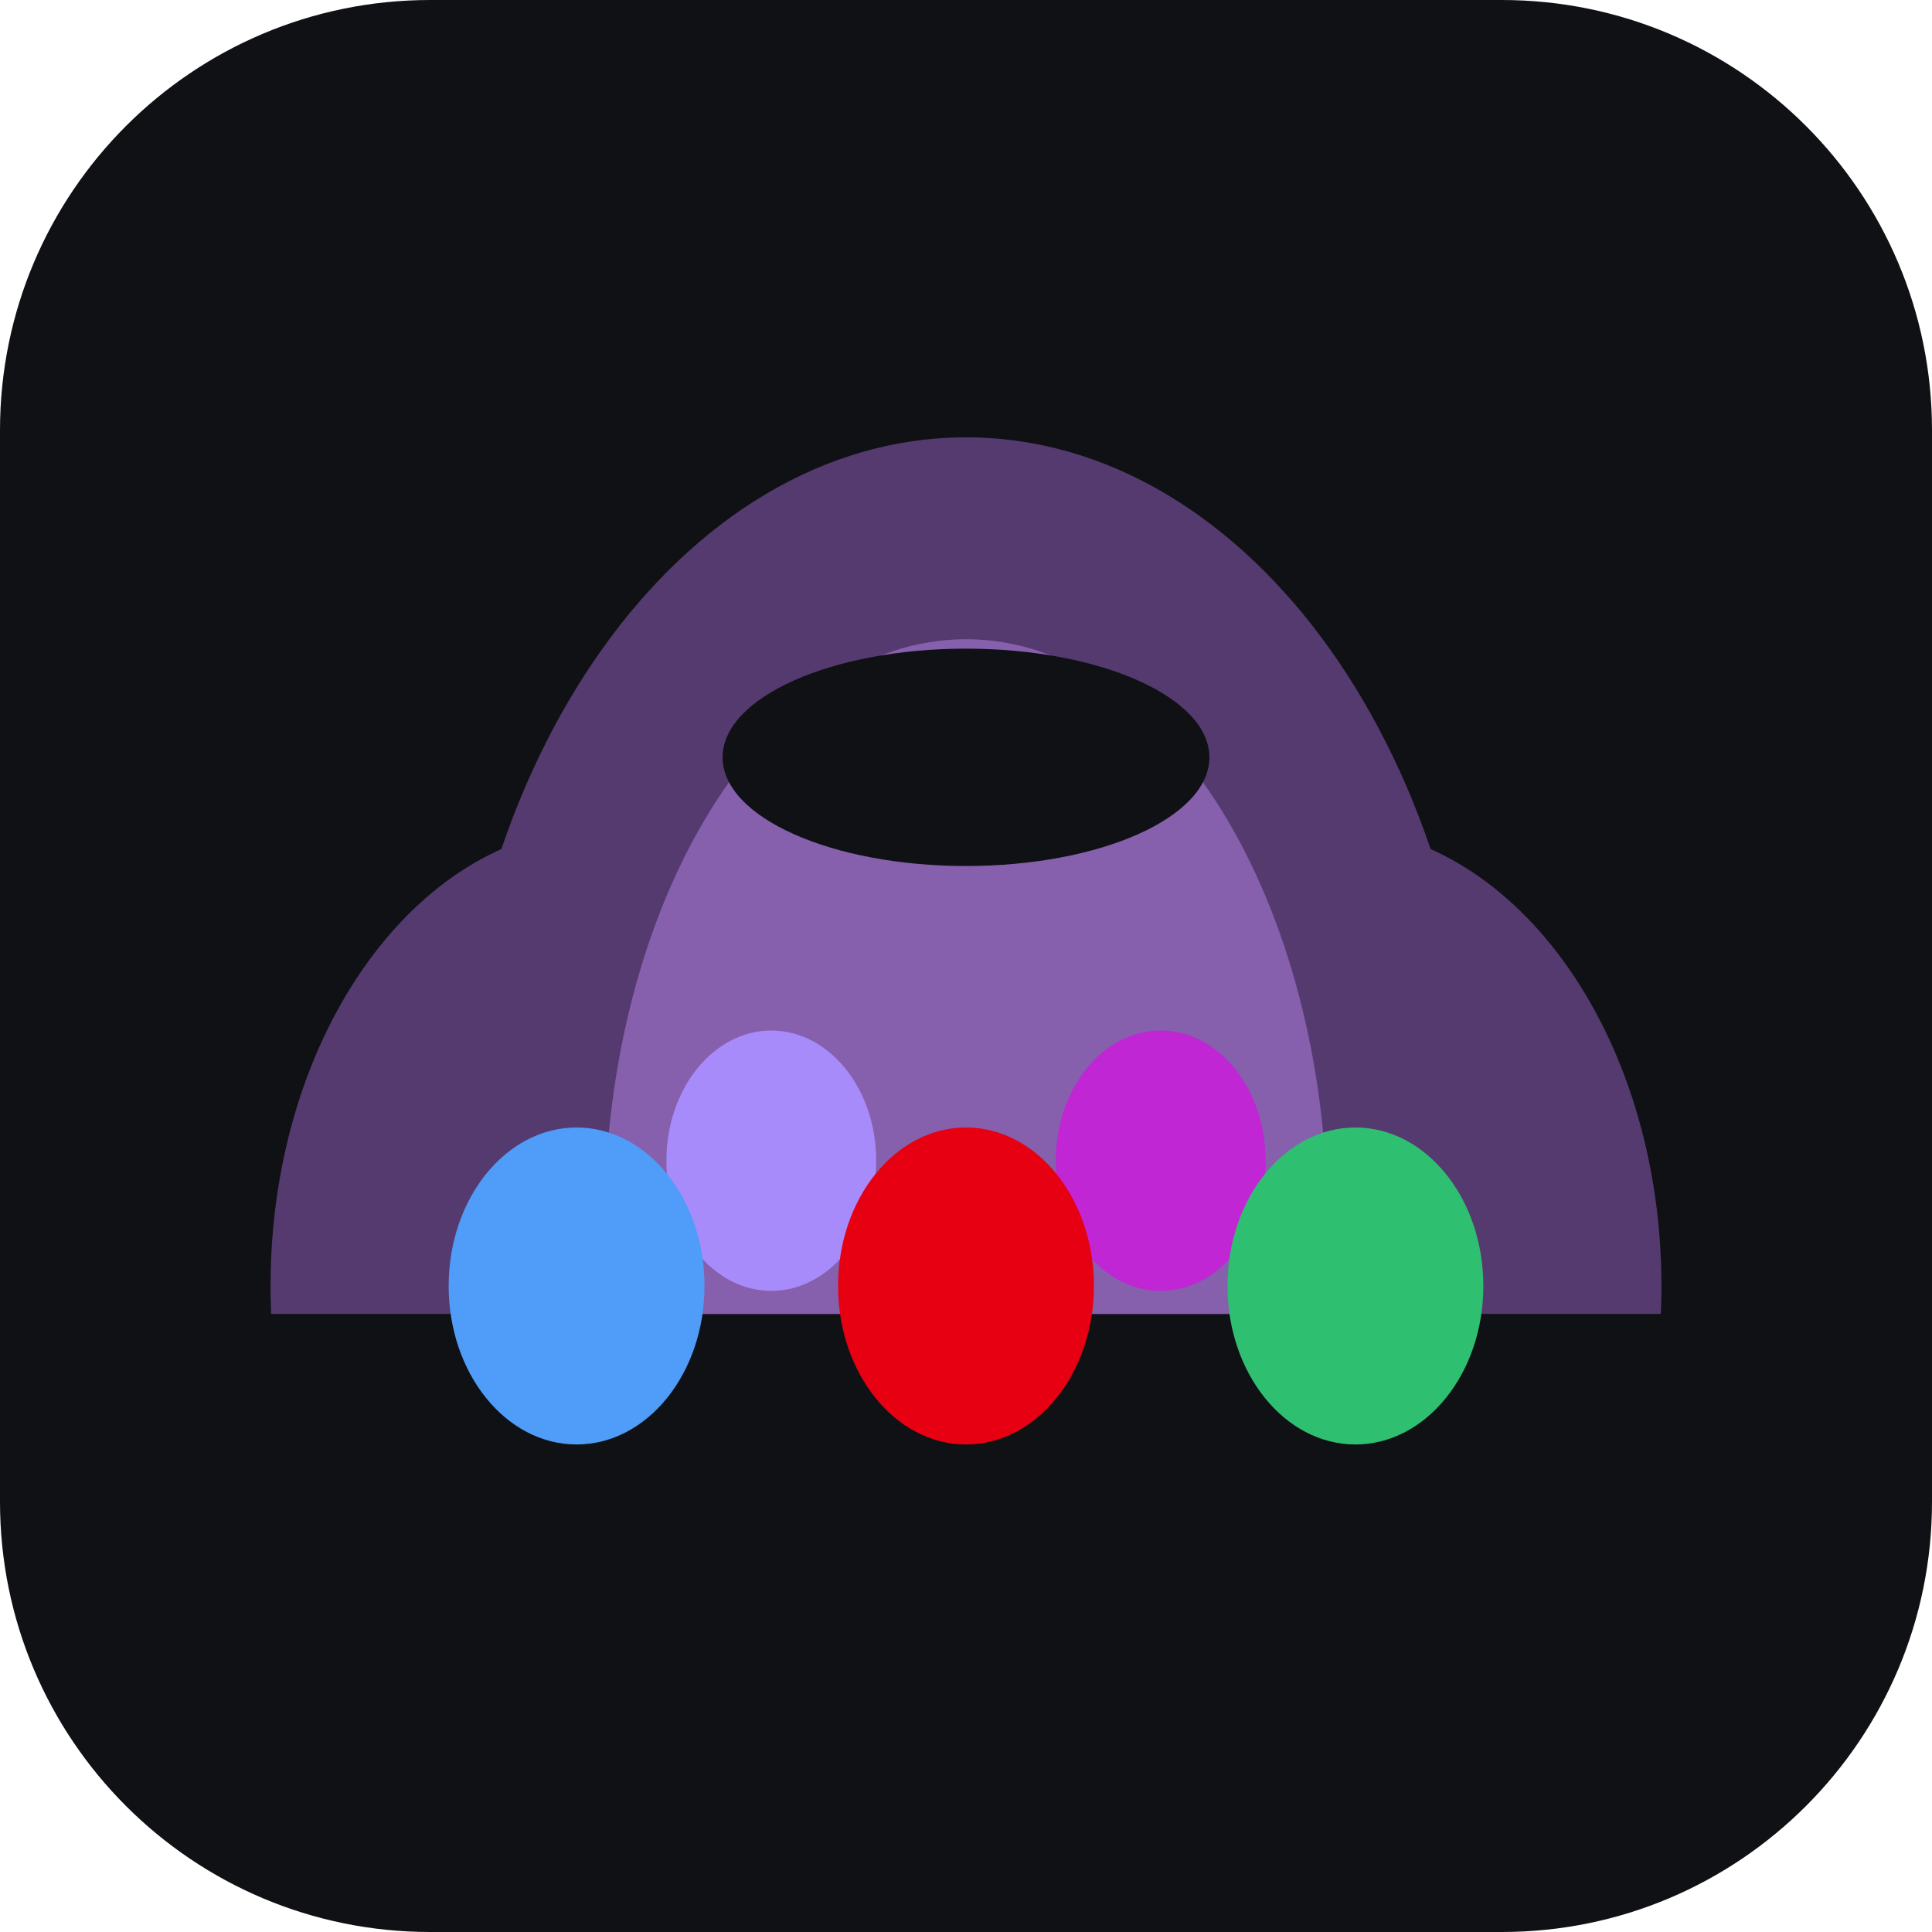
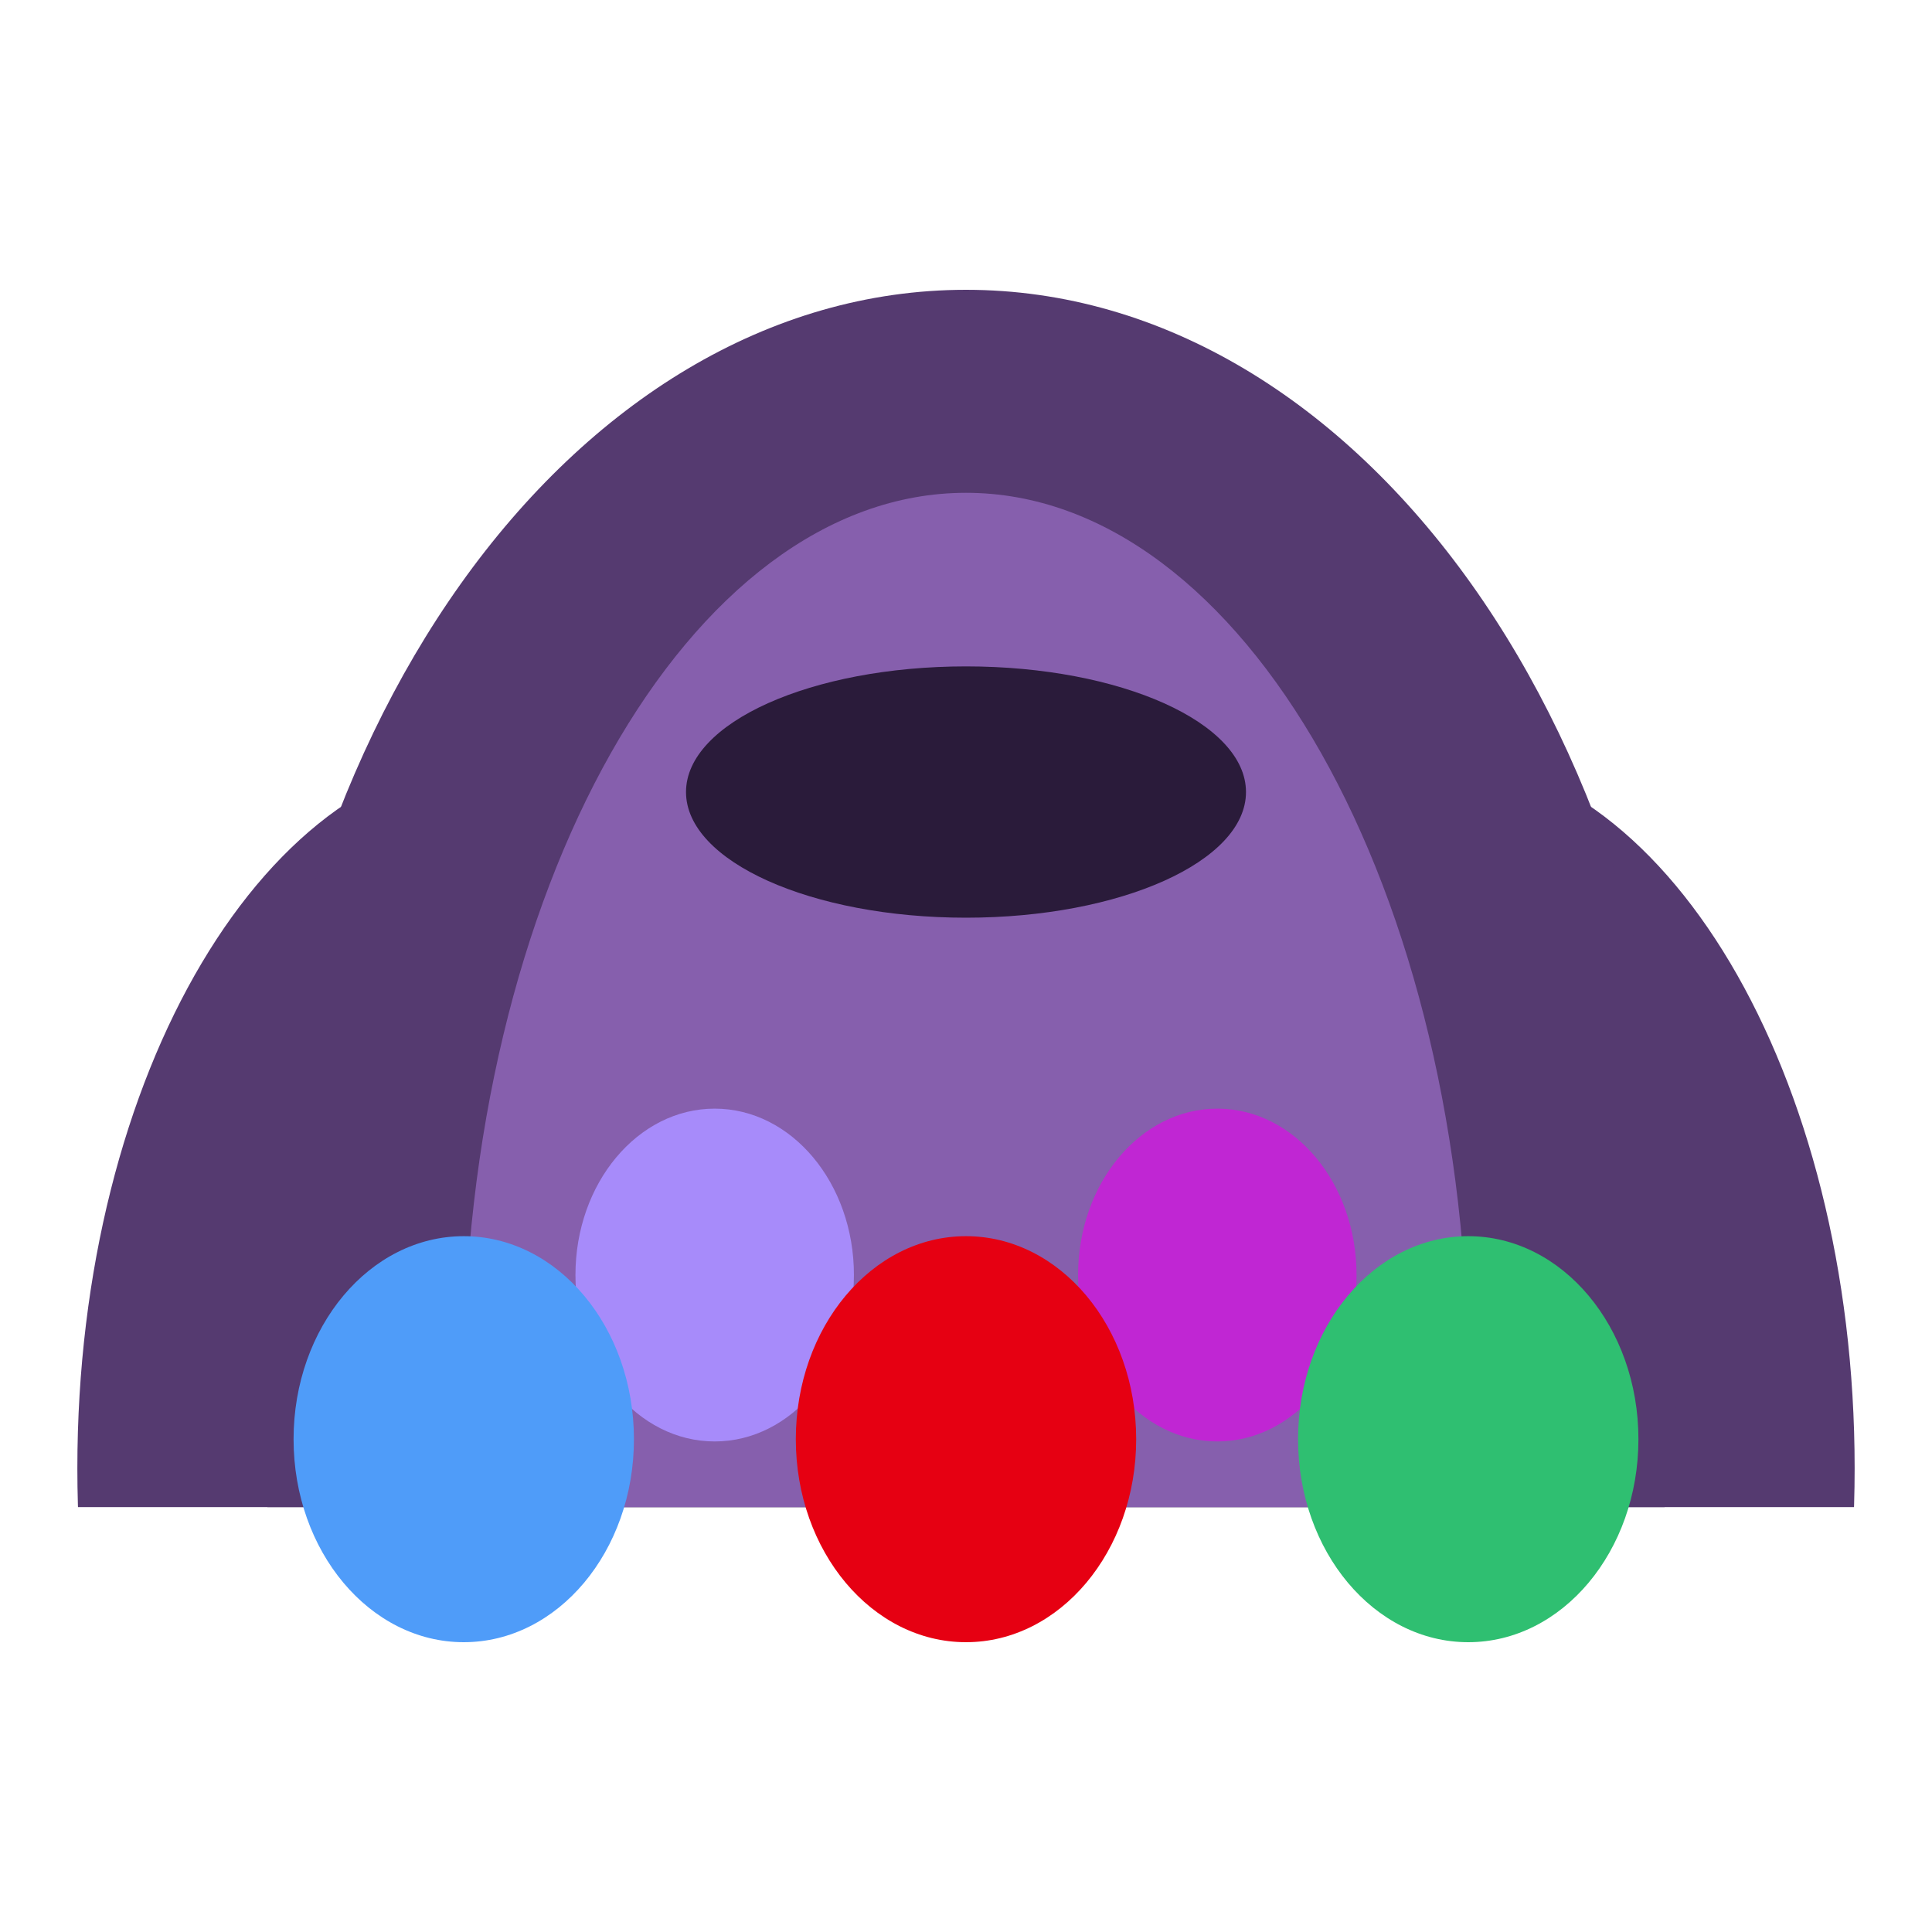
<svg xmlns="http://www.w3.org/2000/svg" viewBox="0 0 512 512">
  <defs>
    <clipPath id="suelo">
-       <rect x="0" y="0" width="512" height="348.2" />
+       <rect x="0" y="0" width="512" height="399.4" />
    </clipPath>
  </defs>
-   <rect width="512" height="512" rx="114" fill="#0f1115" />
-   <ellipse cx="160.2" cy="340.8" rx="88.5" ry="121.7" fill="#553a70" clip-path="url(#suelo)" />
-   <ellipse cx="351.8" cy="340.8" rx="88.5" ry="121.7" fill="#553a70" clip-path="url(#suelo)" />
-   <ellipse cx="256.0" cy="307.6" rx="136.4" ry="191.7" fill="#553a70" clip-path="url(#suelo)" />
-   <ellipse cx="256.0" cy="324.2" rx="95.8" ry="154.8" fill="#865fad" clip-path="url(#suelo)" />
-   <ellipse cx="256.0" cy="200.7" rx="64.5" ry="28.8" fill="#0f1115" />
-   <ellipse cx="204.4" cy="307.6" rx="27.8" ry="34.5" fill="#a78bfa" />
-   <ellipse cx="307.6" cy="307.6" rx="27.8" ry="34.5" fill="#c026d3" />
-   <ellipse cx="152.8" cy="340.8" rx="33.9" ry="42.0" fill="#4f9cf9" />
-   <ellipse cx="256.0" cy="340.8" rx="33.9" ry="42.0" fill="#e60012" />
-   <ellipse cx="359.2" cy="340.8" rx="33.9" ry="42.0" fill="#2fbf71" />
+   <ellipse cx="133.1" cy="389.1" rx="112.6" ry="189.4" fill="#553a70" clip-path="url(#suelo)" />
+   <ellipse cx="378.9" cy="389.1" rx="112.6" ry="189.4" fill="#553a70" clip-path="url(#suelo)" />
+   <ellipse cx="256.0" cy="343.0" rx="189.4" ry="266.2" fill="#553a70" clip-path="url(#suelo)" />
+   <ellipse cx="256.0" cy="366.1" rx="133.1" ry="235.5" fill="#865fad" clip-path="url(#suelo)" />
+   <ellipse cx="256.0" cy="209.9" rx="74.2" ry="33.3" fill="#2a1b3a" />
+   <ellipse cx="189.4" cy="337.9" rx="36.9" ry="44.1" fill="#a78bfa" />
+   <ellipse cx="322.6" cy="337.9" rx="36.9" ry="44.1" fill="#c026d3" />
+   <ellipse cx="122.9" cy="381.4" rx="45.1" ry="53.8" fill="#4f9cf9" />
+   <ellipse cx="256.0" cy="381.4" rx="45.1" ry="53.8" fill="#e60012" />
+   <ellipse cx="389.1" cy="381.4" rx="45.1" ry="53.8" fill="#2fbf71" />
</svg>
